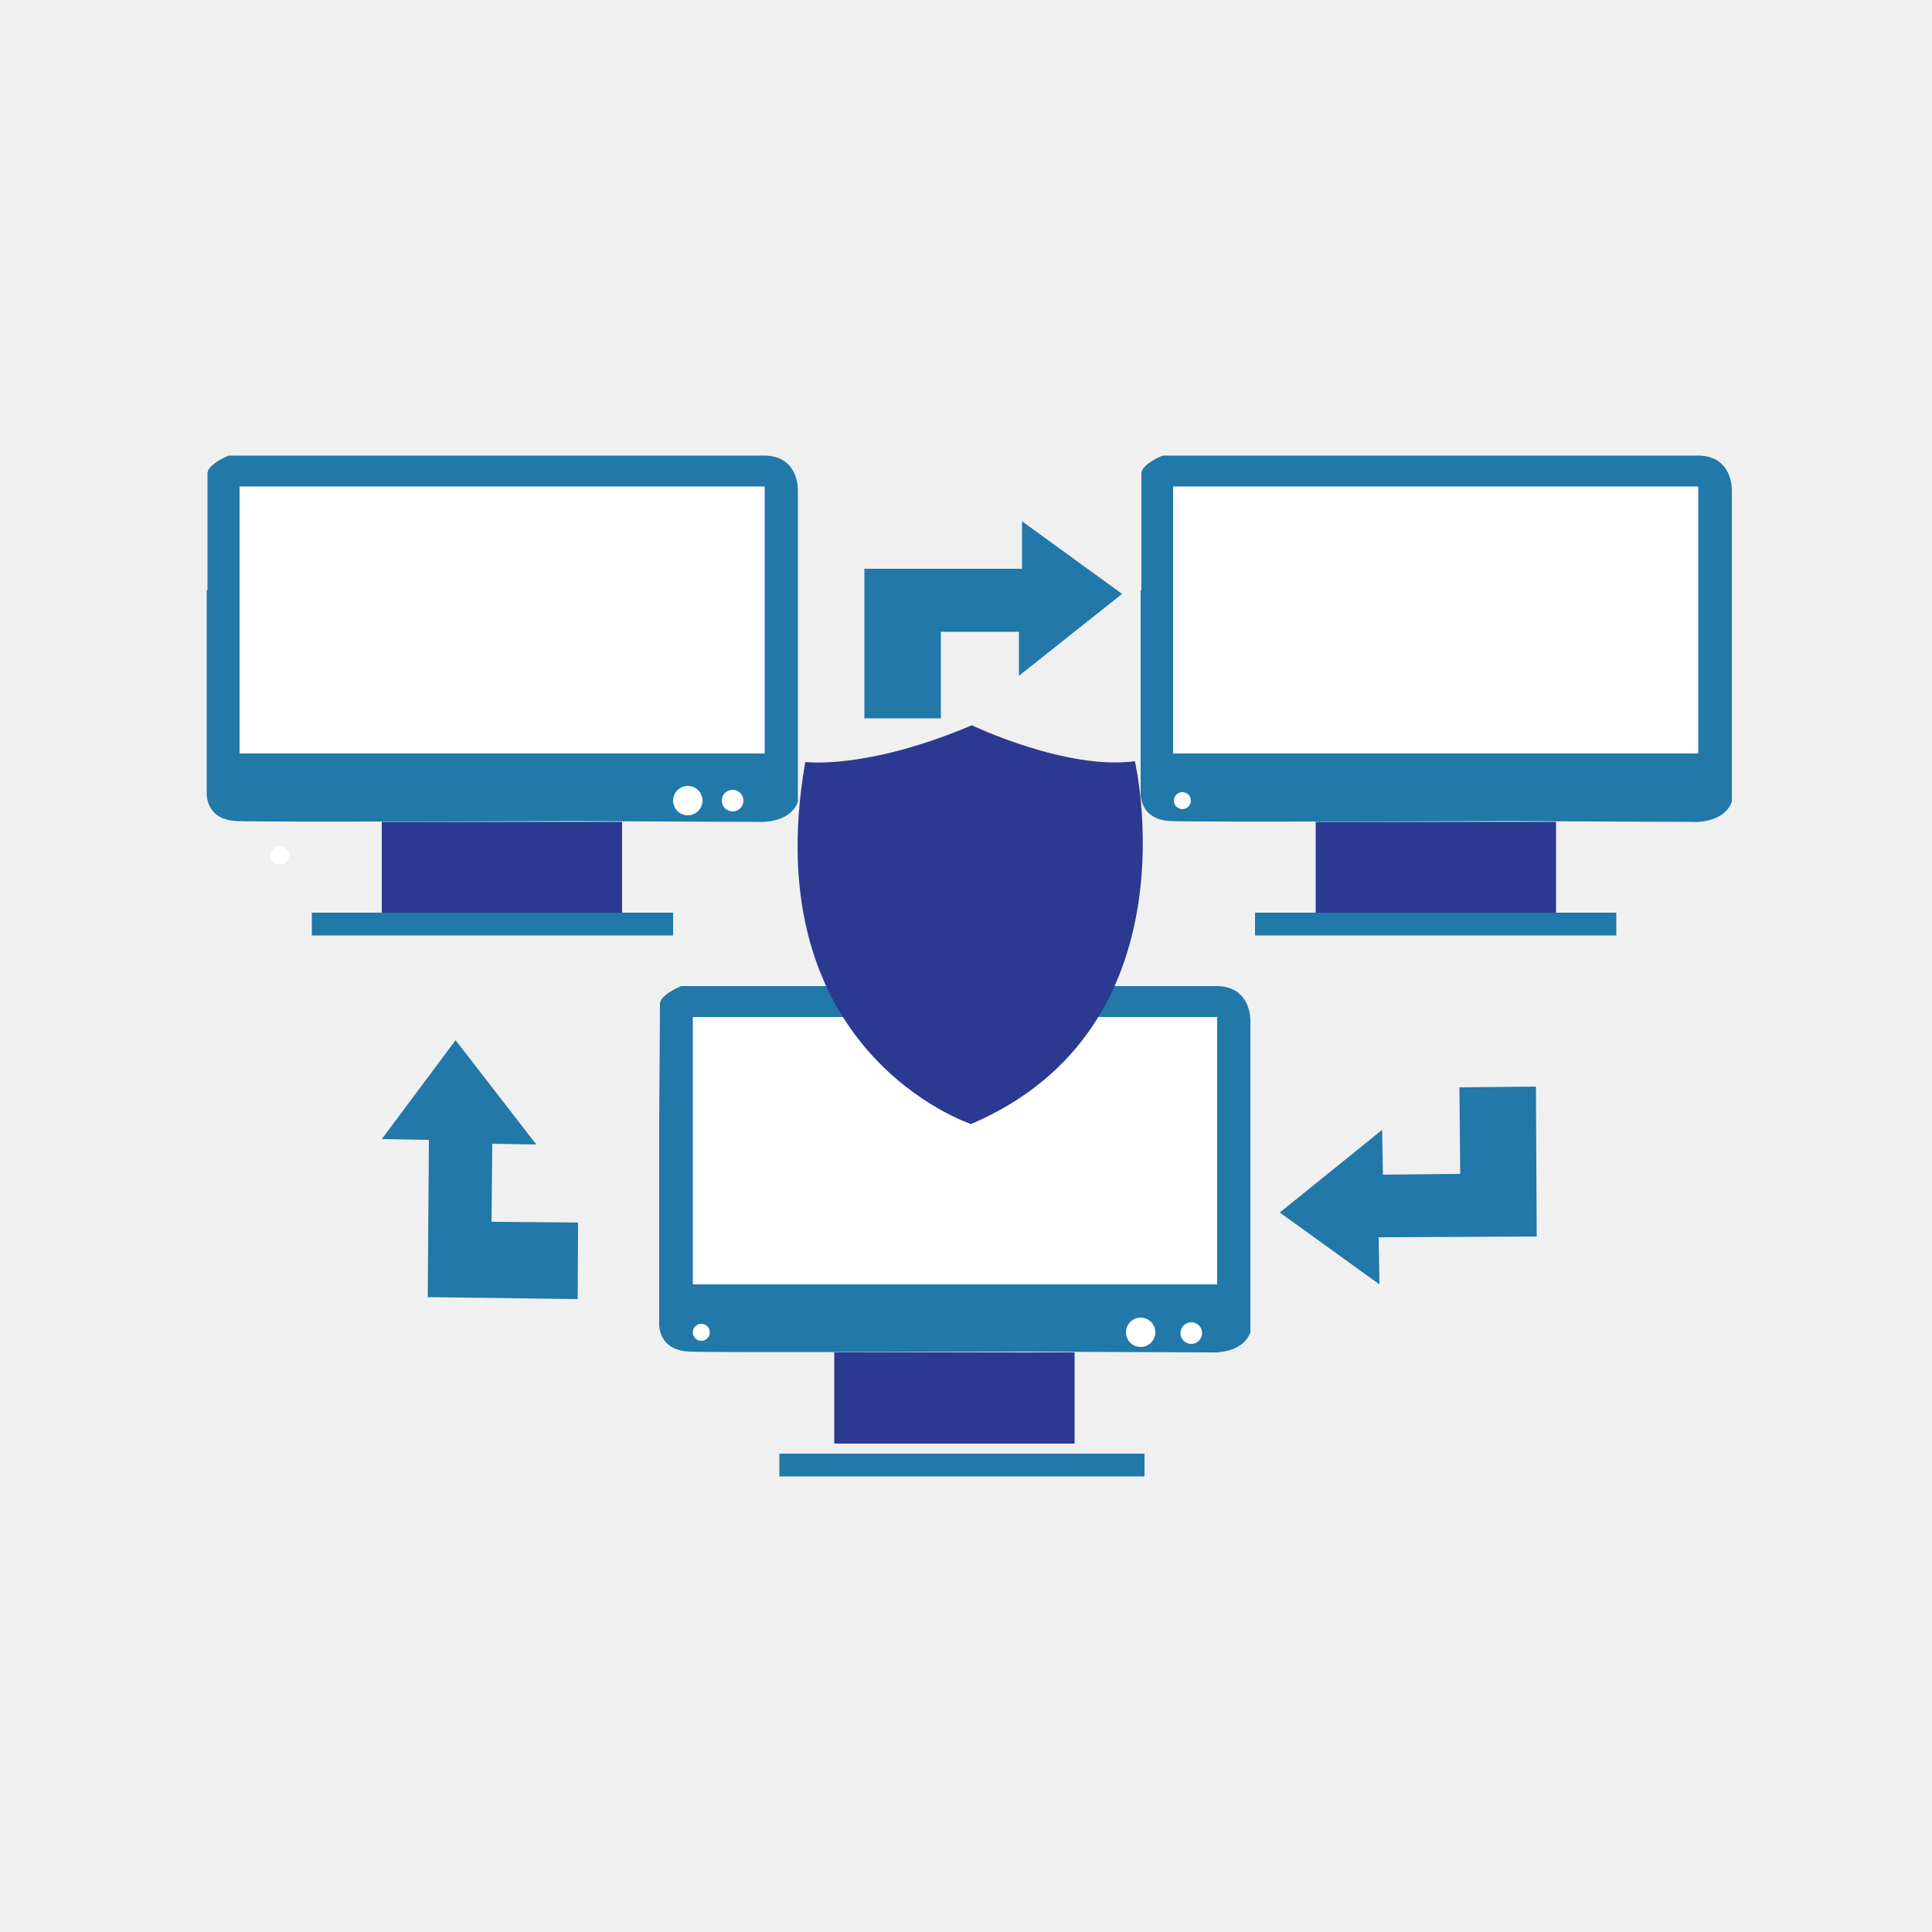
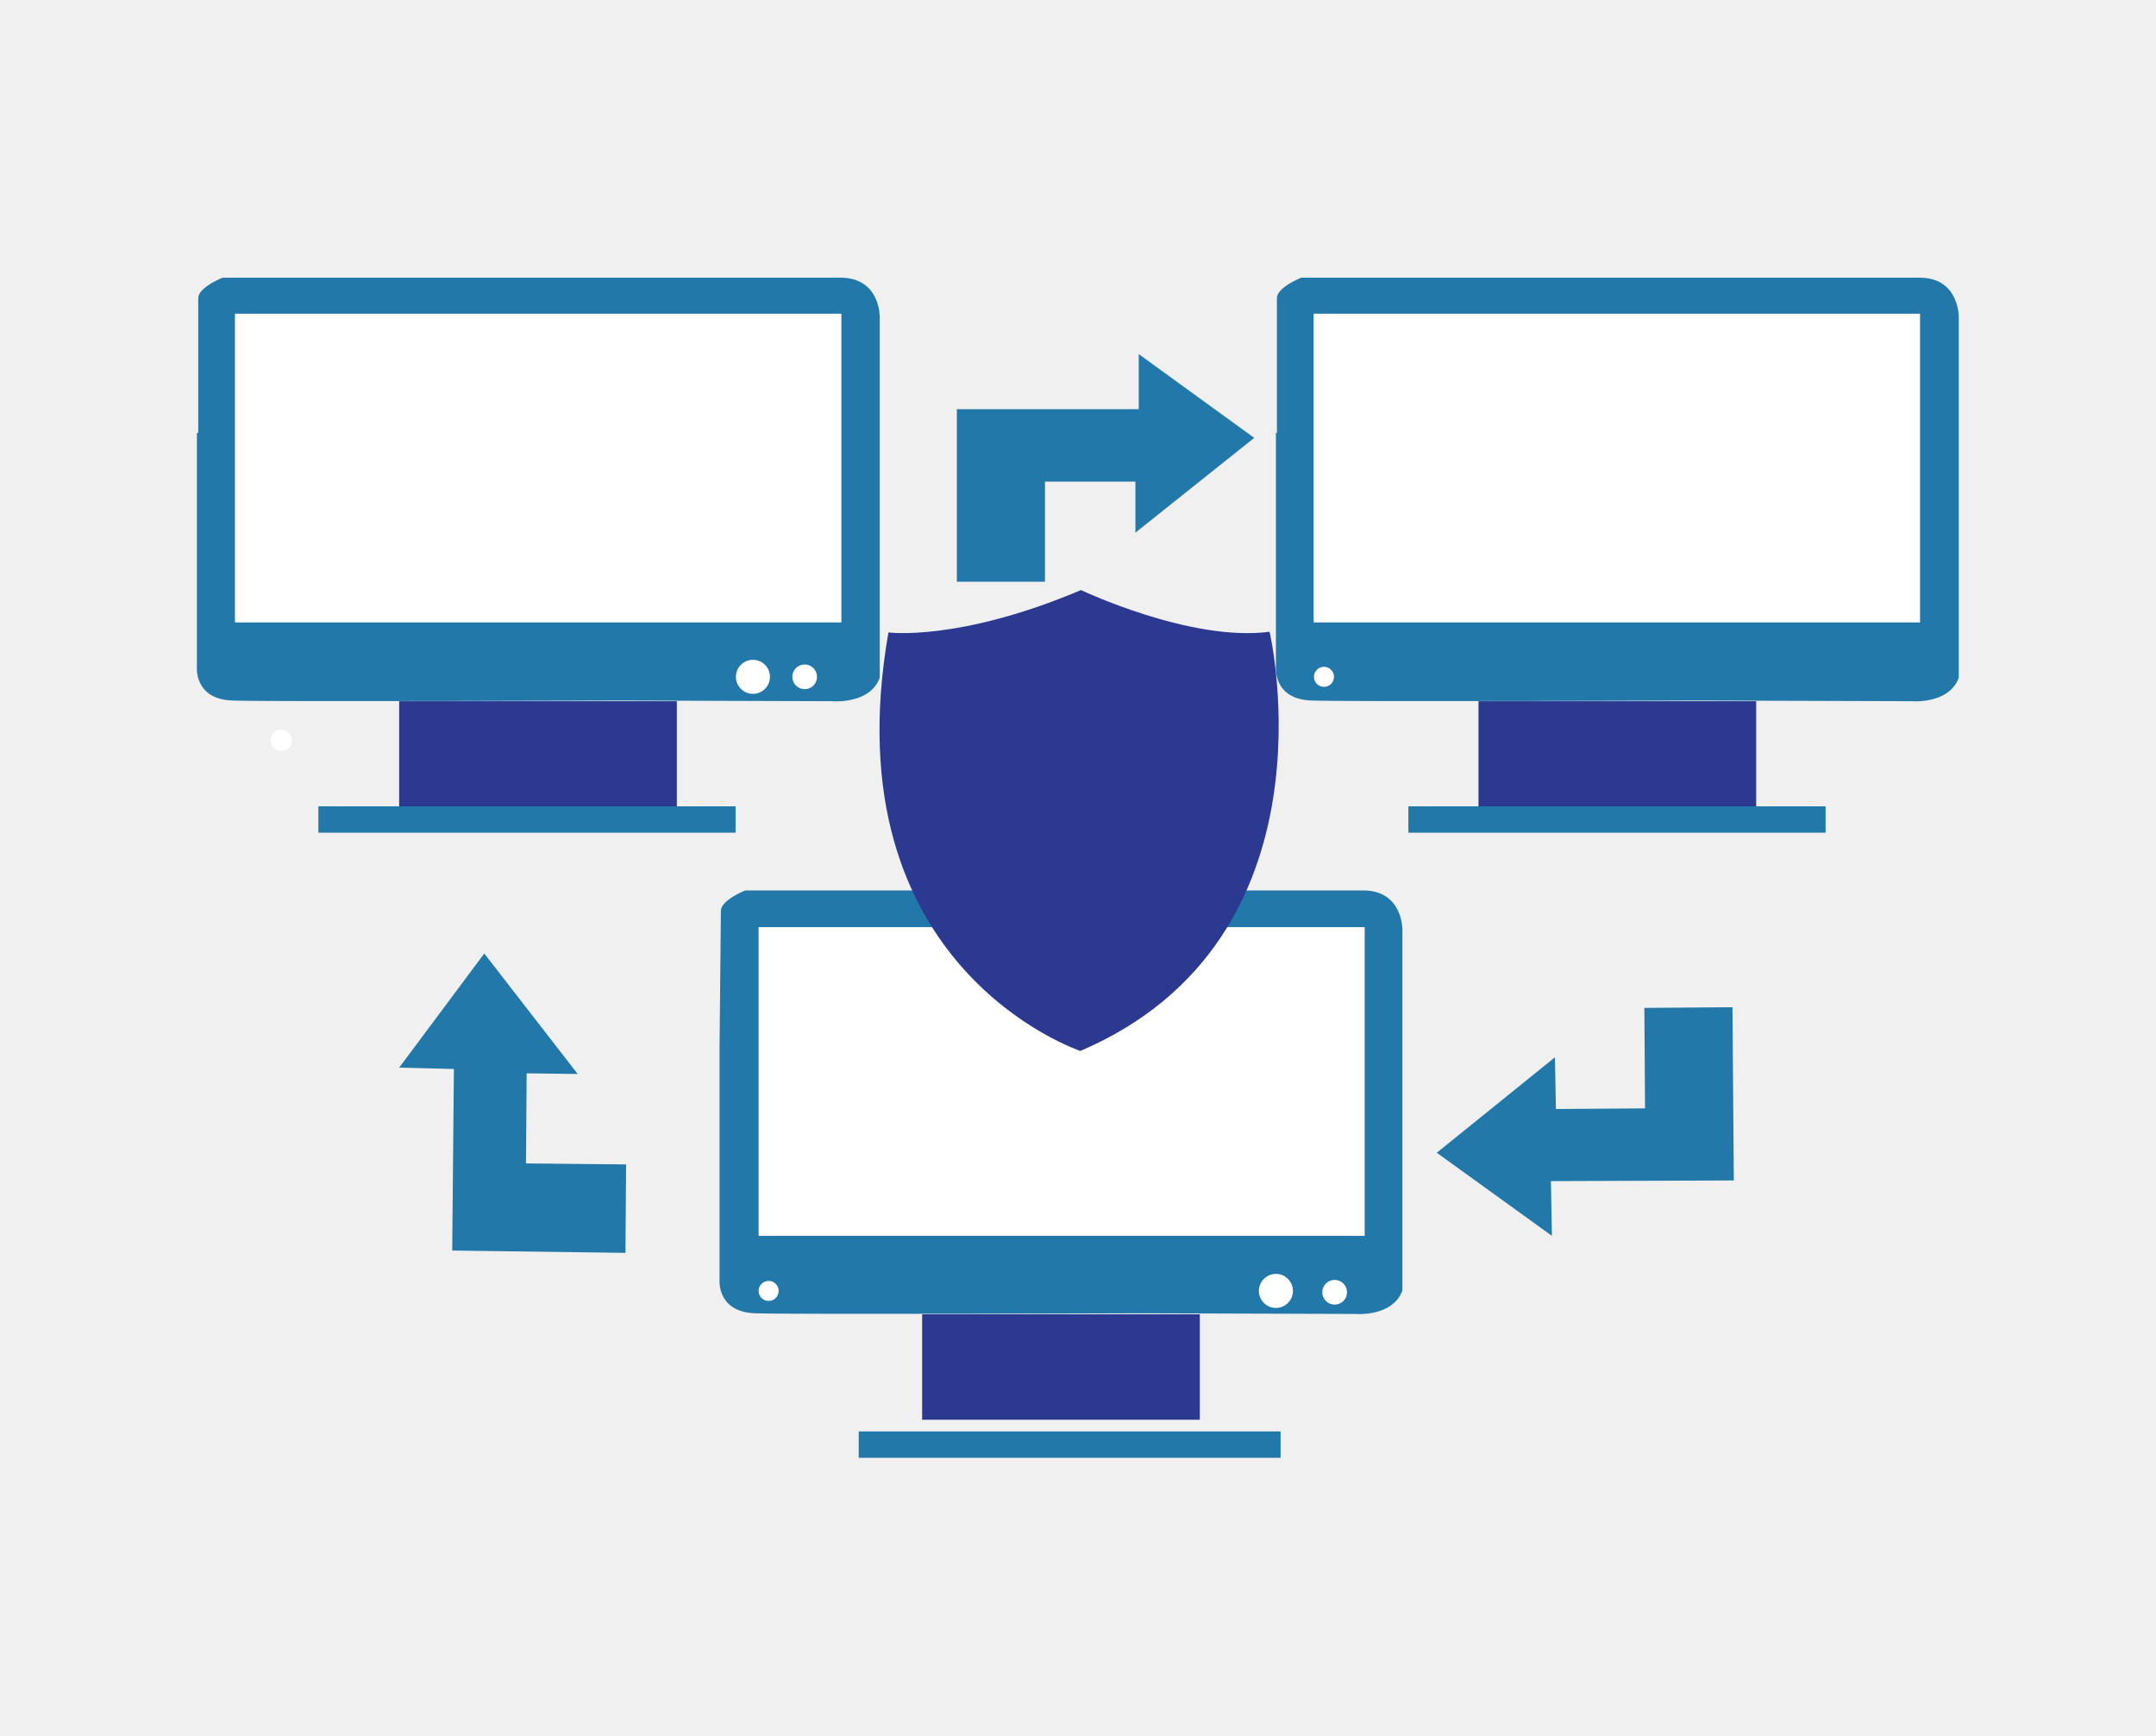
- <svg xmlns="http://www.w3.org/2000/svg" version="1.1" id="Layer_1" x="0px" y="0px" viewBox="0 0 500 500" enable-background="new 0 0 500 500" xml:space="preserve">
-   <path fill="#2178A9" d="M53.5,152.7v32.7v19.5c0,0-0.7,7.4,8.1,7.6c8.6,0.3,86.5,0,86.5,0l47.9,0.2c0,0,8.3,0.7,10.5-5.2v-71.7v-9.1  c0,0,0.2-8.8-8.8-8.8s-33.4,0-33.4,0H59.2c0,0-5.3,2.1-5.5,4.5v30.3H53.5L53.5,152.7z" />
-   <polygon fill="#FFFFFF" points="62,125.9 143.3,125.9 197.9,125.9 197.9,195 62,195 " />
-   <circle fill="#FFFFFF" cx="178" cy="207.2" r="3.8" />
-   <circle fill="#FFFFFF" cx="189.6" cy="207.2" r="2.8" />
-   <rect x="98.8" y="212.7" fill="#2B3990" width="62.2" height="23.6" />
-   <path fill="#2178A9" d="M295.2,152.7v32.7v19.5c0,0-0.7,7.4,8.1,7.6c8.6,0.3,86.5,0,86.5,0l47.9,0.2c0,0,8.3,0.7,10.5-5.2v-71.7  v-9.1c0,0,0.2-8.8-8.8-8.8s-33.4,0-33.4,0H300.9c0,0-5.3,2.1-5.5,4.5v30.3H295.2L295.2,152.7z" />
-   <polygon fill="#FFFFFF" points="303.6,125.9 384.9,125.9 439.5,125.9 439.5,195 303.6,195 " />
-   <circle fill="#FFFFFF" cx="306" cy="207.2" r="2.2" />
-   <circle fill="#FFFFFF" cx="72.4" cy="221.4" r="2.4" />
-   <rect x="340.5" y="212.7" fill="#2B3990" width="62.2" height="23.6" />
-   <path fill="#2178A9" d="M170.6,290.2v32.7v19.3c0,0-0.7,7.4,8.1,7.6c8.6,0.3,86.5,0,86.5,0l47.9,0.2c0,0,8.3,0.7,10.5-5.2V273V264  c0,0,0.2-8.8-8.8-8.8s-33.4,0-33.4,0H176.3c0,0-5.3,2.1-5.5,4.5L170.6,290.2z" />
-   <polygon fill="#FFFFFF" points="179.3,263.2 260.6,263.2 315,263.2 315,332.4 179.3,332.4 " />
-   <circle fill="#FFFFFF" cx="295.2" cy="344.8" r="3.8" />
-   <circle fill="#FFFFFF" cx="308.3" cy="345" r="2.8" />
-   <circle fill="#FFFFFF" cx="181.5" cy="344.8" r="2.2" />
-   <rect x="215.9" y="350" fill="#2B3990" width="62.2" height="23.6" />
-   <rect x="201.7" y="376.2" fill="#2178A9" width="94.5" height="5.9" />
-   <rect x="324.8" y="236.2" fill="#2178A9" width="93.5" height="5.9" />
-   <rect x="80.7" y="236.2" fill="#2178A9" width="93.5" height="5.9" />
-   <polygon fill="#2178A9" points="223.7,185.9 243.5,185.9 243.5,163.5 263.7,163.5 263.7,174.9 290.4,153.7 264.5,134.9 264.5,147.2   223.7,147.2 " />
-   <polygon fill="#2178A9" points="397.5,281.2 377.7,281.4 377.9,303.8 357.9,304 357.7,292.4 331.2,313.8 357,332.4 356.8,320.2   397.7,320 " />
-   <polygon fill="#2178A9" points="149.5,336.2 149.6,316.4 127.2,316.2 127.4,296 138.8,296.2 117.9,269.2 98.8,294.8 111,295   110.7,335.7 " />
+ <svg xmlns="http://www.w3.org/2000/svg" version="1.1" id="Layer_1" x="0px" y="0px" viewBox="51 398 646 520" enable-background="new 51 398 646 520" xml:space="preserve">
+   <path fill="#2178A9" d="M110,527.9v43.7v26.1c0,0-1,9.9,10.8,10.2c11.5,0.4,115.7,0,115.7,0l64,0.2c0,0,11.1,1,14.1-7v-96V493  c0,0,0.2-11.8-11.8-11.8c-12,0-44.7,0-44.7,0H117.7c0,0-7.1,2.8-7.3,6v40.5H110V527.9z" />
+   <polygon fill="#FFFFFF" points="121.4,492 230.1,492 303.1,492 303.1,584.5 121.4,584.5 " />
+   <circle fill="#FFFFFF" cx="276.6" cy="600.8" r="5.1" />
+   <circle fill="#FFFFFF" cx="292.1" cy="600.8" r="3.7" />
+   <rect x="170.6" y="608.1" fill="#2B3990" width="83.2" height="31.6" />
+   <path fill="#2178A9" d="M433.3,527.9v43.7v26.1c0,0-1,9.9,10.8,10.2c11.5,0.4,115.7,0,115.7,0l64,0.2c0,0,11.1,1,14.1-7v-96V493  c0,0,0.2-11.8-11.8-11.8s-44.7,0-44.7,0H440.9c0,0-7.1,2.8-7.3,6v40.5h-0.3V527.9z" />
+   <polygon fill="#FFFFFF" points="444.6,492 553.3,492 626.3,492 626.3,584.5 444.6,584.5 " />
+   <circle fill="#FFFFFF" cx="447.7" cy="600.8" r="3" />
+   <circle fill="#FFFFFF" cx="135.3" cy="619.8" r="3.2" />
+   <rect x="494" y="608.1" fill="#2B3990" width="83.2" height="31.6" />
+   <path fill="#2178A9" d="M266.6,711.8v43.7v25.8c0,0-1,9.9,10.8,10.2c11.5,0.4,115.7,0,115.7,0l64,0.2c0,0,11.1,1,14.1-7v-96.1v-12  c0,0,0.2-11.8-11.8-11.8s-44.7,0-44.7,0H274.3c0,0-7.1,2.8-7.3,6L266.6,711.8z" />
+   <polygon fill="#FFFFFF" points="278.3,675.8 387.1,675.8 459.9,675.8 459.9,768.3 278.3,768.3 " />
+   <circle fill="#FFFFFF" cx="433.3" cy="784.8" r="5.1" />
+   <circle fill="#FFFFFF" cx="450.9" cy="785.2" r="3.7" />
+   <circle fill="#FFFFFF" cx="281.3" cy="784.8" r="3" />
+   <rect x="327.3" y="791.8" fill="#2B3990" width="83.2" height="31.6" />
+   <rect x="308.3" y="826.9" fill="#2178A9" width="126.4" height="7.9" />
+   <rect x="473" y="639.6" fill="#2178A9" width="125" height="7.9" />
+   <rect x="146.4" y="639.6" fill="#2178A9" width="125" height="7.9" />
+   <polygon fill="#2178A9" points="337.7,572.3 364.1,572.3 364.1,542.3 391.2,542.3 391.2,557.6 426.8,529.2 392.2,504.1 392.2,520.6   337.7,520.6 " />
+   <polygon fill="#2178A9" points="570.1,699.8 543.7,700 543.9,730.1 517.2,730.3 516.9,714.8 481.5,743.4 516,768.3 515.7,751.9   570.5,751.7 " />
+   <polygon fill="#2178A9" points="238.4,773.4 238.6,746.9 208.6,746.6 208.8,719.6 224.1,719.8 196.1,683.7 170.6,717.9 187,718.3   186.5,772.7 " />
  <g id="Layer_3">
-     <path fill="#2B3990" d="M208.4,197.2c0,0,15.8,2.1,43.1-9.5c0,0,24.5,11.7,42.2,9.3c0,0,16.2,68.9-42.4,93.9   C251.3,290.9,195.3,272.5,208.4,197.2z" />
+     <path fill="#2B3990" d="M317.2,587.5c0,0,21.1,2.8,57.7-12.7c0,0,32.8,15.6,56.5,12.5c0,0,21.6,92.1-56.7,125.6   C374.6,712.8,299.6,688.1,317.2,587.5z" />
  </g>
</svg>
